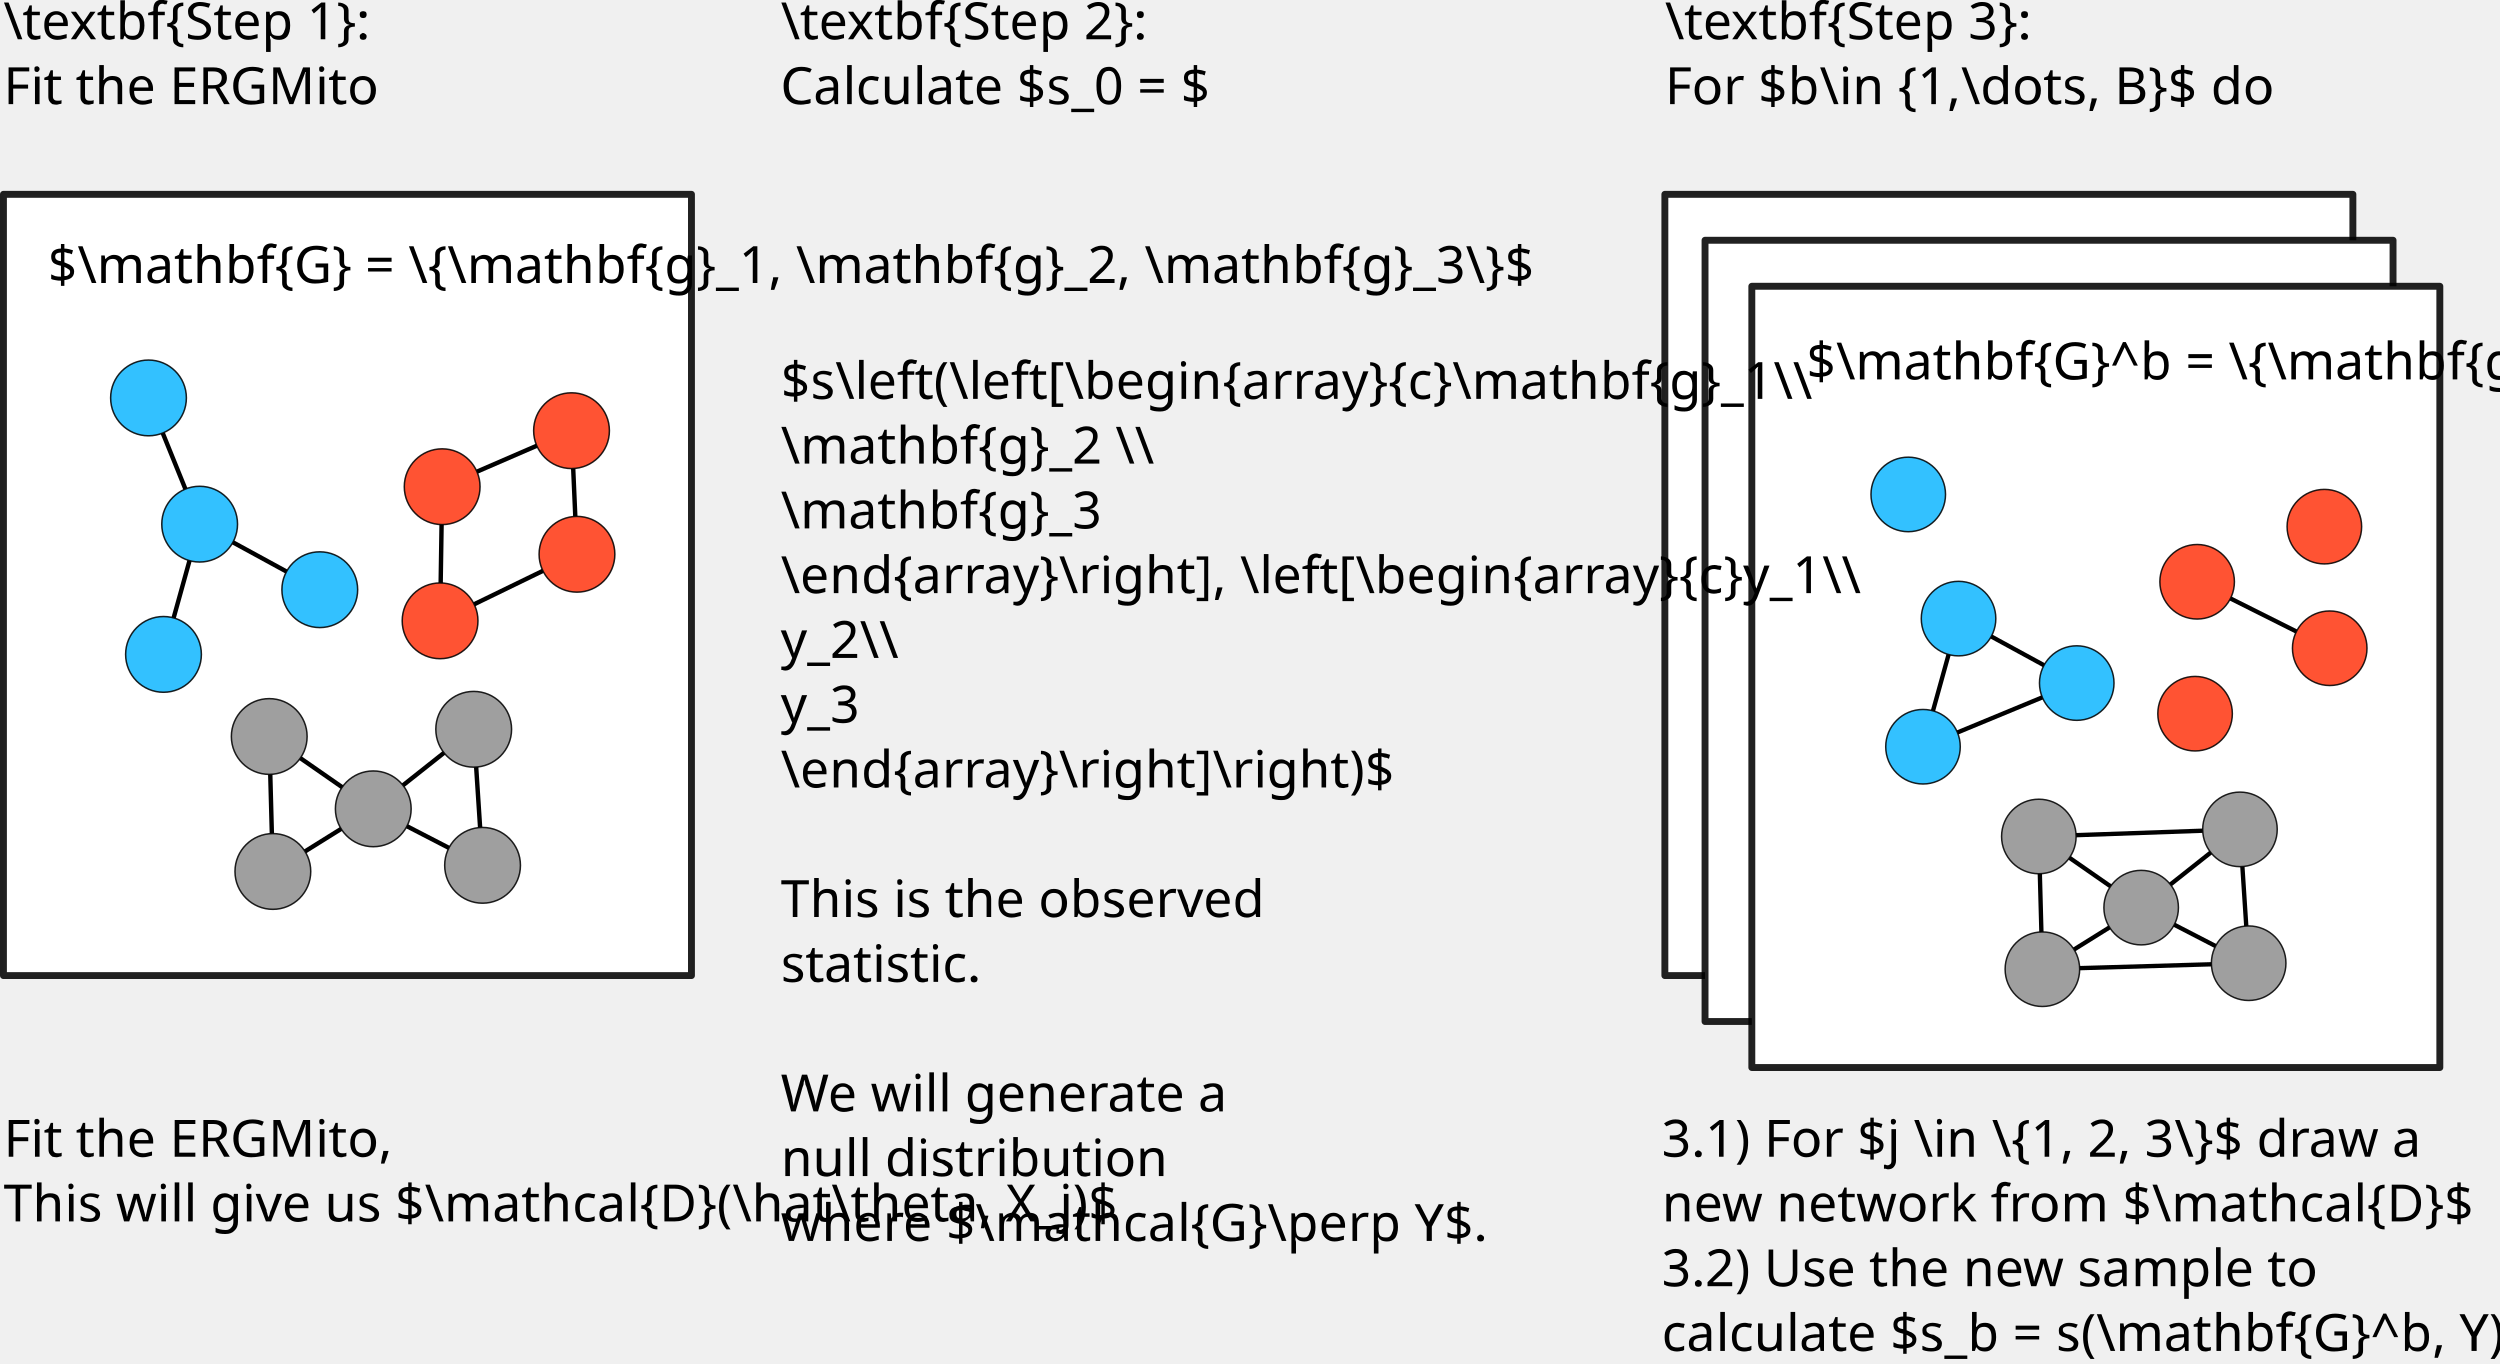
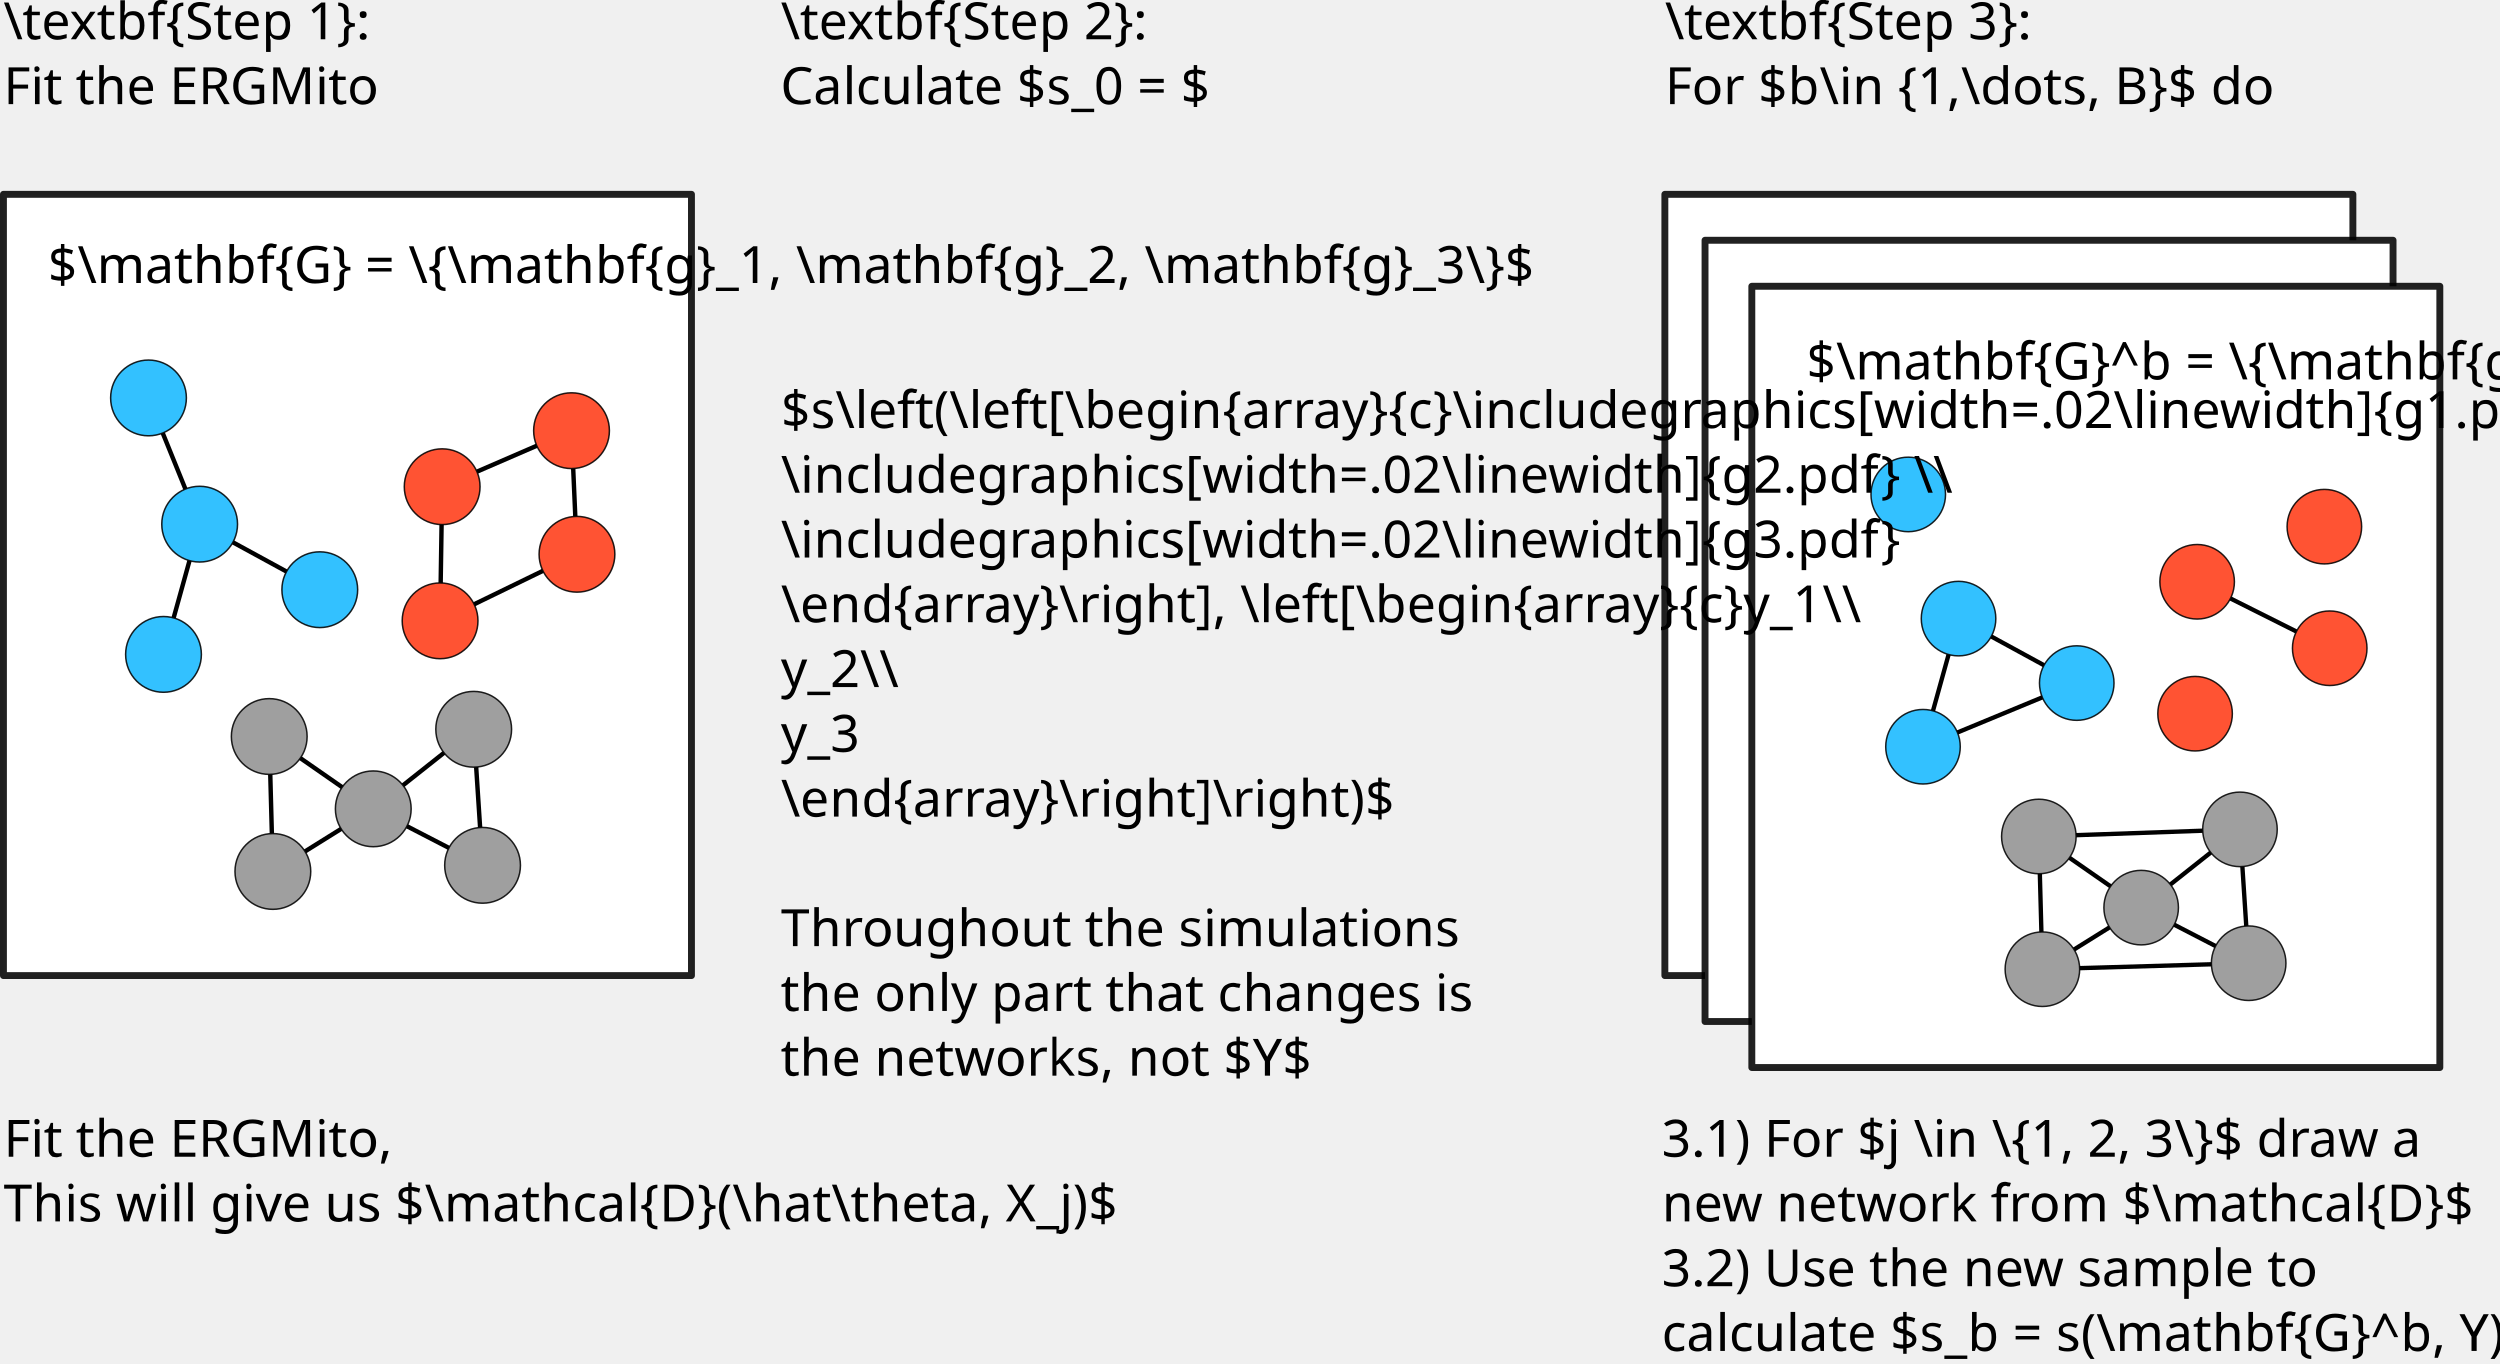
<svg xmlns="http://www.w3.org/2000/svg" xmlns:ns1="http://www.openswatchbook.org/uri/2009/osb" xmlns:xlink="http://www.w3.org/1999/xlink" width="68.08mm" height="37.124mm" viewBox="0 0 68.08 37.124" version="1.1" id="svg8">
  <defs id="defs2">
    <linearGradient id="linearGradient4200">
      <stop style="stop-color:#33ffff;stop-opacity:1;" offset="0" id="stop4196" />
      <stop style="stop-color:#33ffff;stop-opacity:0;" offset="1" id="stop4198" />
    </linearGradient>
    <linearGradient id="linearGradient4176" ns1:paint="solid">
      <stop style="stop-color:#33ffff;stop-opacity:1;" offset="0" id="stop4174" />
    </linearGradient>
    <linearGradient xlink:href="#linearGradient4200" id="linearGradient4204" x1="28.165" y1="83.831" x2="45.306" y2="83.831" gradientUnits="userSpaceOnUse" />
  </defs>
  <g id="layer1" transform="translate(-27.26623,-68.0593)">
    <text xml:space="preserve" style="font-style:normal;font-variant:normal;font-weight:normal;font-stretch:normal;font-size:1.411px;line-height:1.764px;font-family:sans-serif;-inkscape-font-specification:'sans-serif, Normal';font-variant-ligatures:normal;font-variant-caps:normal;font-variant-numeric:normal;font-feature-settings:normal;text-align:start;letter-spacing:0px;word-spacing:0px;writing-mode:lr-tb;text-anchor:start;fill:#000000;fill-opacity:1;stroke:none;stroke-width:0.265px;stroke-linecap:butt;stroke-linejoin:miter;stroke-opacity:1" x="27.365" y="99.558" id="text4604">
      <tspan x="27.365" y="99.558" style="font-style:normal;font-variant:normal;font-weight:normal;font-stretch:normal;font-size:1.411px;line-height:1.764px;font-family:sans-serif;-inkscape-font-specification:'sans-serif, Normal';font-variant-ligatures:normal;font-variant-caps:normal;font-variant-numeric:normal;font-feature-settings:normal;text-align:start;writing-mode:lr-tb;text-anchor:start;stroke-width:0.265px" id="tspan1649">Fit the ERGMito, </tspan>
      <tspan x="27.365" y="101.322" style="font-style:normal;font-variant:normal;font-weight:normal;font-stretch:normal;font-size:1.411px;line-height:1.764px;font-family:sans-serif;-inkscape-font-specification:'sans-serif, Normal';font-variant-ligatures:normal;font-variant-caps:normal;font-variant-numeric:normal;font-feature-settings:normal;text-align:start;writing-mode:lr-tb;text-anchor:start;stroke-width:0.265px" id="tspan1653">This will give us $\mathcal{D}(\hat\theta, X_j)$</tspan>
    </text>
    <text xml:space="preserve" style="font-style:normal;font-variant:normal;font-weight:normal;font-stretch:normal;font-size:1.411px;line-height:1.764px;font-family:sans-serif;-inkscape-font-specification:'sans-serif, Normal';font-variant-ligatures:normal;font-variant-caps:normal;font-variant-numeric:normal;font-feature-settings:normal;text-align:start;letter-spacing:0px;word-spacing:0px;writing-mode:lr-tb;text-anchor:start;fill:#000000;fill-opacity:1;stroke:none;stroke-width:0.265px;stroke-linecap:butt;stroke-linejoin:miter;stroke-opacity:1" x="72.519" y="99.558" id="text4604-4">
      <tspan x="72.519" y="99.558" style="font-style:normal;font-variant:normal;font-weight:normal;font-stretch:normal;font-size:1.411px;line-height:1.764px;font-family:sans-serif;-inkscape-font-specification:'sans-serif, Normal';font-variant-ligatures:normal;font-variant-caps:normal;font-variant-numeric:normal;font-feature-settings:normal;text-align:start;writing-mode:lr-tb;text-anchor:start;stroke-width:0.265px" id="tspan1977">3.1) For $j \in \{1, 2, 3\}$ draw a</tspan>
      <tspan x="72.519" y="101.322" style="font-style:normal;font-variant:normal;font-weight:normal;font-stretch:normal;font-size:1.411px;line-height:1.764px;font-family:sans-serif;-inkscape-font-specification:'sans-serif, Normal';font-variant-ligatures:normal;font-variant-caps:normal;font-variant-numeric:normal;font-feature-settings:normal;text-align:start;writing-mode:lr-tb;text-anchor:start;stroke-width:0.265px" id="tspan1784">new network from $\mathcal{D}$</tspan>
      <tspan x="72.519" y="103.086" style="font-style:normal;font-variant:normal;font-weight:normal;font-stretch:normal;font-size:1.411px;line-height:1.764px;font-family:sans-serif;-inkscape-font-specification:'sans-serif, Normal';font-variant-ligatures:normal;font-variant-caps:normal;font-variant-numeric:normal;font-feature-settings:normal;text-align:start;writing-mode:lr-tb;text-anchor:start;stroke-width:0.265px" id="tspan1981">3.2) Use the new sample to </tspan>
      <tspan x="72.519" y="104.85" style="font-style:normal;font-variant:normal;font-weight:normal;font-stretch:normal;font-size:1.411px;line-height:1.764px;font-family:sans-serif;-inkscape-font-specification:'sans-serif, Normal';font-variant-ligatures:normal;font-variant-caps:normal;font-variant-numeric:normal;font-feature-settings:normal;text-align:start;writing-mode:lr-tb;text-anchor:start;stroke-width:0.265px" id="tspan1979">calculate $s_b = s(\mathbf{G}^b, Y)$</tspan>
    </text>
    <rect style="opacity:1;fill:#ffffff;fill-opacity:1;fill-rule:nonzero;stroke:#000000;stroke-width:0.188;stroke-linejoin:round;stroke-miterlimit:4;stroke-dasharray:none;stroke-dashoffset:0;stroke-opacity:0.868;paint-order:fill markers stroke" id="rect4547-2-4" width="18.736" height="21.275" x="27.36" y="73.351" />
    <g id="g2519" transform="matrix(0.8035431,0,0,0.8035431,7.625637,17.98154)" style="fill:#33c1ff;fill-opacity:1;fill-rule:nonzero">
      <g transform="matrix(0.52395,0,0,0.52395,25.37383,32.83666)" id="network1-1-1-4-7" style="fill:#33c1ff;fill-opacity:1;fill-rule:nonzero">
        <circle style="opacity:1;fill:#33c1ff;fill-opacity:1;fill-rule:nonzero;stroke:#000000;stroke-width:0.099;stroke-linejoin:round;stroke-miterlimit:4;stroke-dasharray:none;stroke-dashoffset:0;stroke-opacity:0.868;paint-order:fill markers stroke" id="path10-8-5-7-4" cx="7.828" cy="82.012" r="2.45" />
        <circle style="opacity:1;fill:#33c1ff;fill-opacity:1;fill-rule:nonzero;stroke:#000000;stroke-width:0.099;stroke-linejoin:round;stroke-miterlimit:4;stroke-dasharray:none;stroke-dashoffset:0;stroke-opacity:0.868;paint-order:fill markers stroke" id="path10-4-9-1-5-0" cx="11.136" cy="90.177" r="2.45" />
        <path style="fill:#33c1ff;fill-opacity:1;fill-rule:nonzero;stroke:#000000;stroke-width:0.286;stroke-linecap:butt;stroke-linejoin:miter;stroke-miterlimit:4;stroke-dasharray:none;stroke-opacity:1" d="m 8.748,84.284 1.468,3.623" id="path4535-3-1-4-6" />
        <circle style="opacity:1;fill:#33c1ff;fill-opacity:1;fill-rule:nonzero;stroke:#000000;stroke-width:0.099;stroke-linejoin:round;stroke-miterlimit:4;stroke-dasharray:none;stroke-dashoffset:0;stroke-opacity:0.868;paint-order:fill markers stroke" id="path10-5-6-0-8-2" cx="8.798" cy="98.601" r="2.45" />
        <path style="fill:#33c1ff;fill-opacity:1;fill-rule:nonzero;stroke:#000000;stroke-width:0.286;stroke-linecap:butt;stroke-linejoin:miter;stroke-miterlimit:4;stroke-dasharray:none;stroke-opacity:1" d="M 10.48,92.539 9.453,96.24" id="path4545-8-8-1-9" />
        <circle style="opacity:1;fill:#33c1ff;fill-opacity:1;fill-rule:nonzero;stroke:#000000;stroke-width:0.099;stroke-linejoin:round;stroke-miterlimit:4;stroke-dasharray:none;stroke-dashoffset:0;stroke-opacity:0.868;paint-order:fill markers stroke" id="path10-5-2-0-5-2-9" cx="18.906" cy="94.416" r="2.45" />
        <path id="path4600-2-0-8-0" d="M 16.755,93.243 13.287,91.351" style="fill:#33c1ff;fill-opacity:1;fill-rule:nonzero;stroke:#000000;stroke-width:0.286;stroke-linecap:butt;stroke-linejoin:miter;stroke-miterlimit:4;stroke-dasharray:none;stroke-opacity:1" />
      </g>
      <g transform="matrix(0.52395,0,0,0.52395,33.55567,35.11042)" id="network1-1-1-7-9-8" style="fill:#ff5333;fill-opacity:1;fill-rule:nonzero">
        <circle style="opacity:1;fill:#ff5333;fill-opacity:1;fill-rule:nonzero;stroke:#000000;stroke-width:0.099;stroke-linejoin:round;stroke-miterlimit:4;stroke-dasharray:none;stroke-dashoffset:0;stroke-opacity:0.868;paint-order:fill markers stroke" id="path10-8-5-4-6-3" cx="11.207" cy="83.415" r="2.45" />
        <circle style="opacity:1;fill:#ff5333;fill-opacity:1;fill-rule:nonzero;stroke:#000000;stroke-width:0.099;stroke-linejoin:round;stroke-miterlimit:4;stroke-dasharray:none;stroke-dashoffset:0;stroke-opacity:0.868;paint-order:fill markers stroke" id="path10-4-9-1-3-8-1" cx="11.072" cy="92.09" r="2.45" />
        <path style="fill:#ff5333;fill-opacity:1;fill-rule:nonzero;stroke:#000000;stroke-width:0.286;stroke-linecap:butt;stroke-linejoin:miter;stroke-miterlimit:4;stroke-dasharray:none;stroke-opacity:1" d="m 11.169,85.865 -0.059,3.775" id="path4535-3-1-0-0-1" />
        <circle style="opacity:1;fill:#ff5333;fill-opacity:1;fill-rule:nonzero;stroke:#000000;stroke-width:0.099;stroke-linejoin:round;stroke-miterlimit:4;stroke-dasharray:none;stroke-dashoffset:0;stroke-opacity:0.868;paint-order:fill markers stroke" id="path10-5-6-0-3-2-0" cx="19.574" cy="79.791" r="2.45" />
        <circle style="opacity:1;fill:#ff5333;fill-opacity:1;fill-rule:nonzero;stroke:#000000;stroke-width:0.099;stroke-linejoin:round;stroke-miterlimit:4;stroke-dasharray:none;stroke-dashoffset:0;stroke-opacity:0.868;paint-order:fill markers stroke" id="path10-5-2-0-5-9-1-3" cx="19.926" cy="87.785" r="2.45" />
        <path id="path4600-2-0-2-0-4" d="m 17.722,88.857 -4.447,2.162" style="fill:#ff5333;fill-opacity:1;fill-rule:nonzero;stroke:#000000;stroke-width:0.286;stroke-linecap:butt;stroke-linejoin:miter;stroke-miterlimit:4;stroke-dasharray:none;stroke-opacity:1" />
        <path id="path140-5-0" d="m 13.456,82.441 3.87,-1.676" style="fill:#ff5333;fill-opacity:1;fill-rule:nonzero;stroke:#000000;stroke-width:0.286;stroke-linecap:butt;stroke-linejoin:miter;stroke-miterlimit:4;stroke-dasharray:none;stroke-opacity:1" />
        <path id="path144-1-3" d="M 19.818,85.337 19.682,82.239" style="fill:#ff5333;fill-opacity:1;fill-rule:nonzero;stroke:#000000;stroke-width:0.286;stroke-linecap:butt;stroke-linejoin:miter;stroke-miterlimit:4;stroke-dasharray:none;stroke-opacity:1" />
      </g>
      <g transform="matrix(0.52395,0,0,0.52395,22.24248,44.77321)" id="network1-1-1-7-5-1-9" style="fill:#9f9f9f;fill-opacity:1;fill-rule:nonzero">
        <circle style="opacity:1;fill:#9f9f9f;fill-opacity:1;fill-rule:nonzero;stroke:#000000;stroke-width:0.099;stroke-linejoin:round;stroke-miterlimit:4;stroke-dasharray:none;stroke-dashoffset:0;stroke-opacity:0.868;paint-order:fill markers stroke" id="path10-4-9-1-3-0-8-9" cx="21.848" cy="89.859" r="2.45" />
        <circle style="opacity:1;fill:#9f9f9f;fill-opacity:1;fill-rule:nonzero;stroke:#000000;stroke-width:0.099;stroke-linejoin:round;stroke-miterlimit:4;stroke-dasharray:none;stroke-dashoffset:0;stroke-opacity:0.868;paint-order:fill markers stroke" id="path10-5-6-0-3-5-5-6" cx="21.614" cy="81.13" r="2.45" />
        <circle style="opacity:1;fill:#9f9f9f;fill-opacity:1;fill-rule:nonzero;stroke:#000000;stroke-width:0.099;stroke-linejoin:round;stroke-miterlimit:4;stroke-dasharray:none;stroke-dashoffset:0;stroke-opacity:0.868;paint-order:fill markers stroke" id="path10-5-2-0-5-9-0-0-9" cx="28.343" cy="85.808" r="2.45" />
        <path id="path4600-2-0-2-6-6-3" d="m 26.264,87.105 -2.336,1.457" style="fill:#9f9f9f;fill-opacity:1;fill-rule:nonzero;stroke:#000000;stroke-width:0.286;stroke-linecap:butt;stroke-linejoin:miter;stroke-miterlimit:4;stroke-dasharray:none;stroke-opacity:1" />
        <path id="path144-6-4-3" d="M 26.331,84.409 23.626,82.529" style="fill:#9f9f9f;fill-opacity:1;fill-rule:nonzero;stroke:#000000;stroke-width:0.286;stroke-linecap:butt;stroke-linejoin:miter;stroke-miterlimit:4;stroke-dasharray:none;stroke-opacity:1" />
        <circle style="opacity:1;fill:#9f9f9f;fill-opacity:1;fill-rule:nonzero;stroke:#000000;stroke-width:0.099;stroke-linejoin:round;stroke-miterlimit:4;stroke-dasharray:none;stroke-dashoffset:0;stroke-opacity:0.868;paint-order:fill markers stroke" id="path10-8-5-4-1-6-8" cx="34.838" cy="80.663" r="2.45" />
        <circle style="opacity:1;fill:#9f9f9f;fill-opacity:1;fill-rule:nonzero;stroke:#000000;stroke-width:0.099;stroke-linejoin:round;stroke-miterlimit:4;stroke-dasharray:none;stroke-dashoffset:0;stroke-opacity:0.868;paint-order:fill markers stroke" id="path10-8-5-4-1-5-2-0" cx="35.412" cy="89.462" r="2.45" />
        <path id="path1138-5-5" d="m 21.68,83.579 0.103,3.83" style="fill:#9f9f9f;fill-opacity:1;fill-rule:nonzero;stroke:#000000;stroke-width:0.286;stroke-linecap:butt;stroke-linejoin:miter;stroke-miterlimit:4;stroke-dasharray:none;stroke-opacity:1" />
        <path id="path1140-8-6" d="m 34.998,83.108 0.255,3.909" style="fill:#9f9f9f;fill-opacity:1;fill-rule:nonzero;stroke:#000000;stroke-width:0.286;stroke-linecap:butt;stroke-linejoin:miter;stroke-miterlimit:4;stroke-dasharray:none;stroke-opacity:1" />
        <path id="path1142-6-6" d="m 30.52,86.933 2.716,1.403" style="fill:#9f9f9f;fill-opacity:1;fill-rule:nonzero;stroke:#000000;stroke-width:0.286;stroke-linecap:butt;stroke-linejoin:miter;stroke-miterlimit:4;stroke-dasharray:none;stroke-opacity:1" />
        <path id="path1144-2-4" d="M 30.264,84.287 32.918,82.184" style="fill:#9f9f9f;fill-opacity:1;fill-rule:nonzero;stroke:#000000;stroke-width:0.286;stroke-linecap:butt;stroke-linejoin:miter;stroke-miterlimit:4;stroke-dasharray:none;stroke-opacity:1" />
      </g>
    </g>
    <g id="g290-2" transform="translate(21.77274,35.26325)" />
    <g id="g194" transform="translate(19.04079,1.408095)">
      <rect style="opacity:1;fill:#ffffff;fill-opacity:1;fill-rule:nonzero;stroke:#000000;stroke-width:0.188;stroke-linejoin:round;stroke-miterlimit:4;stroke-dasharray:none;stroke-dashoffset:0;stroke-opacity:0.868;paint-order:fill markers stroke" id="rect4547-2-0" width="18.736" height="21.275" x="53.563" y="71.943" />
      <rect style="opacity:1;fill:#ffffff;fill-opacity:1;fill-rule:nonzero;stroke:#000000;stroke-width:0.188;stroke-linejoin:round;stroke-miterlimit:4;stroke-dasharray:none;stroke-dashoffset:0;stroke-opacity:0.868;paint-order:fill markers stroke" id="rect4547-2-0-0" width="18.736" height="21.275" x="54.657" y="73.194" />
      <rect style="opacity:1;fill:#ffffff;fill-opacity:1;fill-rule:nonzero;stroke:#000000;stroke-width:0.188;stroke-linejoin:round;stroke-miterlimit:4;stroke-dasharray:none;stroke-dashoffset:0;stroke-opacity:0.868;paint-order:fill markers stroke" id="rect4547-2-0-4" width="18.736" height="21.275" x="55.931" y="74.447" />
    </g>
    <g id="g2485" transform="matrix(0.7904192,0,0,0.7904192,21.68929,19.85411)" style="fill:#ff5333;fill-opacity:1">
      <g transform="translate(29.50727,-30.46917)" id="g1227" style="fill:#9f9f9f;fill-opacity:1">
        <circle style="opacity:1;fill:#9f9f9f;fill-opacity:1;fill-rule:nonzero;stroke:#000000;stroke-width:0.052;stroke-linejoin:round;stroke-miterlimit:4;stroke-dasharray:none;stroke-dashoffset:0;stroke-opacity:0.868;paint-order:fill markers stroke" id="path10-4-9-1-3-0-8-9-8" cx="47.914" cy="124.848" r="1.284" />
        <circle style="opacity:1;fill:#9f9f9f;fill-opacity:1;fill-rule:nonzero;stroke:#000000;stroke-width:0.052;stroke-linejoin:round;stroke-miterlimit:4;stroke-dasharray:none;stroke-dashoffset:0;stroke-opacity:0.868;paint-order:fill markers stroke" id="path10-5-6-0-3-5-5-6-0" cx="47.792" cy="120.275" r="1.284" />
        <circle style="opacity:1;fill:#9f9f9f;fill-opacity:1;fill-rule:nonzero;stroke:#000000;stroke-width:0.052;stroke-linejoin:round;stroke-miterlimit:4;stroke-dasharray:none;stroke-dashoffset:0;stroke-opacity:0.868;paint-order:fill markers stroke" id="path10-5-2-0-5-9-0-0-9-5" cx="51.317" cy="122.726" r="1.284" />
        <path id="path4600-2-0-2-6-6-3-6" d="m 50.228,123.406 -1.224,0.763" style="fill:#9f9f9f;fill-opacity:1;fill-rule:evenodd;stroke:#000000;stroke-width:0.15;stroke-linecap:butt;stroke-linejoin:miter;stroke-miterlimit:4;stroke-dasharray:none;stroke-opacity:1" />
        <path id="path144-6-4-3-6" d="M 50.263,121.993 48.846,121.008" style="fill:#9f9f9f;fill-opacity:1;fill-rule:evenodd;stroke:#000000;stroke-width:0.15;stroke-linecap:butt;stroke-linejoin:miter;stroke-miterlimit:4;stroke-dasharray:none;stroke-opacity:1" />
        <circle style="opacity:1;fill:#9f9f9f;fill-opacity:1;fill-rule:nonzero;stroke:#000000;stroke-width:0.052;stroke-linejoin:round;stroke-miterlimit:4;stroke-dasharray:none;stroke-dashoffset:0;stroke-opacity:0.868;paint-order:fill markers stroke" id="path10-8-5-4-1-6-8-4" cx="54.721" cy="120.03" r="1.284" />
        <circle style="opacity:1;fill:#9f9f9f;fill-opacity:1;fill-rule:nonzero;stroke:#000000;stroke-width:0.052;stroke-linejoin:round;stroke-miterlimit:4;stroke-dasharray:none;stroke-dashoffset:0;stroke-opacity:0.868;paint-order:fill markers stroke" id="path10-8-5-4-1-5-2-0-0" cx="55.021" cy="124.641" r="1.284" />
        <path id="path1138-5-5-0" d="m 47.826,121.558 0.054,2.007" style="fill:#9f9f9f;fill-opacity:1;fill-rule:evenodd;stroke:#000000;stroke-width:0.15;stroke-linecap:butt;stroke-linejoin:miter;stroke-miterlimit:4;stroke-dasharray:none;stroke-opacity:1" />
        <path id="path1140-8-6-4" d="m 54.804,121.311 0.134,2.048" style="fill:#9f9f9f;fill-opacity:1;fill-rule:evenodd;stroke:#000000;stroke-width:0.15;stroke-linecap:butt;stroke-linejoin:miter;stroke-miterlimit:4;stroke-dasharray:none;stroke-opacity:1" />
        <path id="path1142-6-6-6" d="m 52.458,123.316 1.423,0.735" style="fill:#9f9f9f;fill-opacity:1;fill-rule:evenodd;stroke:#000000;stroke-width:0.15;stroke-linecap:butt;stroke-linejoin:miter;stroke-miterlimit:4;stroke-dasharray:none;stroke-opacity:1" />
        <path id="path1144-2-4-2" d="m 52.324,121.929 1.391,-1.102" style="fill:#9f9f9f;fill-opacity:1;fill-rule:evenodd;stroke:#000000;stroke-width:0.15;stroke-linecap:butt;stroke-linejoin:miter;stroke-miterlimit:4;stroke-dasharray:none;stroke-opacity:1" />
        <path style="fill:#9f9f9f;fill-opacity:1;fill-rule:evenodd;stroke:#000000;stroke-width:0.15;stroke-linecap:butt;stroke-linejoin:miter;stroke-miterlimit:4;stroke-dasharray:none;stroke-opacity:1" d="m 49.075,120.23 4.363,-0.154" id="path395" />
        <path style="fill:#9f9f9f;fill-opacity:1;fill-rule:evenodd;stroke:#000000;stroke-width:0.15;stroke-linecap:butt;stroke-linejoin:miter;stroke-miterlimit:4;stroke-dasharray:none;stroke-opacity:1" d="m 49.198,124.811 4.54,-0.133" id="path399" />
      </g>
      <g transform="translate(30.3759,-27.99155)" id="g1245" style="fill:#33c1ff;fill-opacity:1">
        <circle style="opacity:1;fill:#33c1ff;fill-opacity:1;fill-rule:nonzero;stroke:#000000;stroke-width:0.052;stroke-linejoin:round;stroke-miterlimit:4;stroke-dasharray:none;stroke-dashoffset:0;stroke-opacity:0.868;paint-order:fill markers stroke" id="path10-8-5-7-4-9" cx="42.424" cy="106.013" r="1.284" />
        <circle style="opacity:1;fill:#33c1ff;fill-opacity:1;fill-rule:nonzero;stroke:#000000;stroke-width:0.052;stroke-linejoin:round;stroke-miterlimit:4;stroke-dasharray:none;stroke-dashoffset:0;stroke-opacity:0.868;paint-order:fill markers stroke" id="path10-4-9-1-5-0-0" cx="44.157" cy="110.291" r="1.284" />
        <circle style="opacity:1;fill:#33c1ff;fill-opacity:1;fill-rule:nonzero;stroke:#000000;stroke-width:0.052;stroke-linejoin:round;stroke-miterlimit:4;stroke-dasharray:none;stroke-dashoffset:0;stroke-opacity:0.868;paint-order:fill markers stroke" id="path10-5-6-0-8-2-1" cx="42.932" cy="114.705" r="1.284" />
        <path style="fill:#33c1ff;fill-opacity:1;fill-rule:evenodd;stroke:#000000;stroke-width:0.15;stroke-linecap:butt;stroke-linejoin:miter;stroke-miterlimit:4;stroke-dasharray:none;stroke-opacity:1" d="m 43.814,111.529 -0.538,1.939" id="path4545-8-8-1-9-3" />
        <circle style="opacity:1;fill:#33c1ff;fill-opacity:1;fill-rule:nonzero;stroke:#000000;stroke-width:0.052;stroke-linejoin:round;stroke-miterlimit:4;stroke-dasharray:none;stroke-dashoffset:0;stroke-opacity:0.868;paint-order:fill markers stroke" id="path10-5-2-0-5-2-9-1" cx="48.229" cy="112.512" r="1.284" />
        <path id="path4600-2-0-8-0-1" d="m 47.101,111.898 -1.817,-0.991" style="fill:#33c1ff;fill-opacity:1;fill-rule:evenodd;stroke:#000000;stroke-width:0.15;stroke-linecap:butt;stroke-linejoin:miter;stroke-miterlimit:4;stroke-dasharray:none;stroke-opacity:1" />
        <path style="fill:#33c1ff;fill-opacity:1;fill-rule:evenodd;stroke:#000000;stroke-width:0.15;stroke-linecap:butt;stroke-linejoin:miter;stroke-miterlimit:4;stroke-dasharray:none;stroke-opacity:1" d="m 44.119,114.214 2.924,-1.21" id="path1236" />
      </g>
      <g transform="translate(30.3759,-27.99155)" id="g1265" style="fill:#ff5333;fill-opacity:1">
        <circle style="opacity:1;fill:#ff5333;fill-opacity:1;fill-rule:nonzero;stroke:#000000;stroke-width:0.052;stroke-linejoin:round;stroke-miterlimit:4;stroke-dasharray:none;stroke-dashoffset:0;stroke-opacity:0.868;paint-order:fill markers stroke" id="path10-8-5-4-6-3-4" cx="52.377" cy="109.022" r="1.284" />
        <circle style="opacity:1;fill:#ff5333;fill-opacity:1;fill-rule:nonzero;stroke:#000000;stroke-width:0.052;stroke-linejoin:round;stroke-miterlimit:4;stroke-dasharray:none;stroke-dashoffset:0;stroke-opacity:0.868;paint-order:fill markers stroke" id="path10-4-9-1-3-8-1-0" cx="52.306" cy="113.567" r="1.284" />
        <circle style="opacity:1;fill:#ff5333;fill-opacity:1;fill-rule:nonzero;stroke:#000000;stroke-width:0.052;stroke-linejoin:round;stroke-miterlimit:4;stroke-dasharray:none;stroke-dashoffset:0;stroke-opacity:0.868;paint-order:fill markers stroke" id="path10-5-6-0-3-2-0-9" cx="56.76" cy="107.123" r="1.284" />
        <circle style="opacity:1;fill:#ff5333;fill-opacity:1;fill-rule:nonzero;stroke:#000000;stroke-width:0.052;stroke-linejoin:round;stroke-miterlimit:4;stroke-dasharray:none;stroke-dashoffset:0;stroke-opacity:0.868;paint-order:fill markers stroke" id="path10-5-2-0-5-9-1-3-1" cx="56.945" cy="111.312" r="1.284" />
        <path style="fill:#ff5333;fill-opacity:1;fill-rule:evenodd;stroke:#000000;stroke-width:0.15;stroke-linecap:butt;stroke-linejoin:miter;stroke-miterlimit:4;stroke-dasharray:none;stroke-opacity:1" d="m 53.524,109.597 2.273,1.139" id="path1257" />
      </g>
    </g>
    <text xml:space="preserve" style="font-style:normal;font-variant:normal;font-weight:normal;font-stretch:normal;font-size:1.411px;line-height:125%;font-family:sans-serif;-inkscape-font-specification:'sans-serif, Normal';font-variant-ligatures:normal;font-variant-caps:normal;font-variant-numeric:normal;font-feature-settings:normal;text-align:start;letter-spacing:0px;word-spacing:0px;writing-mode:lr-tb;text-anchor:start;fill:#000000;fill-opacity:1;stroke:none;stroke-width:0.265px;stroke-linecap:butt;stroke-linejoin:miter;stroke-opacity:1" x="72.604" y="69.131" id="text1788">
      <tspan id="tspan1818" x="72.604" y="69.131">\textbf{Step 3}:</tspan>
      <tspan id="tspan1820" x="72.604" y="70.895">For $b\in {1,\dots, B}$ do</tspan>
    </text>
    <text xml:space="preserve" style="font-style:normal;font-variant:normal;font-weight:normal;font-stretch:normal;font-size:1.411px;line-height:125%;font-family:sans-serif;-inkscape-font-specification:'sans-serif, Normal';font-variant-ligatures:normal;font-variant-caps:normal;font-variant-numeric:normal;font-feature-settings:normal;text-align:start;letter-spacing:0px;word-spacing:0px;writing-mode:lr-tb;text-anchor:start;fill:#000000;fill-opacity:1;stroke:none;stroke-width:0.265px;stroke-linecap:butt;stroke-linejoin:miter;stroke-opacity:1" x="27.36" y="69.131" id="text1788-5">
      <tspan id="tspan1814" x="27.36" y="69.131">\textbf{Step 1}:</tspan>
      <tspan id="tspan1816" x="27.36" y="70.895">Fit the ERGMito</tspan>
    </text>
    <text xml:space="preserve" style="font-style:normal;font-variant:normal;font-weight:normal;font-stretch:normal;font-size:1.411px;line-height:125%;font-family:sans-serif;-inkscape-font-specification:'sans-serif, Normal';font-variant-ligatures:normal;font-variant-caps:normal;font-variant-numeric:normal;font-feature-settings:normal;text-align:start;letter-spacing:0px;word-spacing:0px;writing-mode:lr-tb;text-anchor:start;fill:#000000;fill-opacity:1;stroke:none;stroke-width:0.265px;stroke-linecap:butt;stroke-linejoin:miter;stroke-opacity:1" x="48.527" y="69.131" id="text1788-5-8">
      <tspan style="stroke-width:0.265px" id="tspan1814-6" x="48.527" y="69.131">\textbf{Step 2}:</tspan>
      <tspan style="stroke-width:0.265px" id="tspan1816-0" x="48.527" y="70.895">Calculate $s_0 = $</tspan>
    </text>
    <text xml:space="preserve" style="font-style:normal;font-variant:normal;font-weight:normal;font-stretch:normal;font-size:1.411px;line-height:125%;font-family:sans-serif;-inkscape-font-specification:'sans-serif, Normal';font-variant-ligatures:normal;font-variant-caps:normal;font-variant-numeric:normal;font-feature-settings:normal;text-align:start;letter-spacing:0px;word-spacing:0px;writing-mode:lr-tb;text-anchor:start;fill:#000000;fill-opacity:1;stroke:none;stroke-width:0.265px;stroke-linecap:butt;stroke-linejoin:miter;stroke-opacity:1" x="28.566" y="75.767" id="text1788-5-5">
      <tspan style="stroke-width:0.265px" id="tspan1816-5" x="28.566" y="75.767">$\mathbf{G} = \{\mathbf{g}_1, \mathbf{g}_2, \mathbf{g}_3\}$</tspan>
    </text>
    <text xml:space="preserve" style="font-style:normal;font-variant:normal;font-weight:normal;font-stretch:normal;font-size:1.411px;line-height:125%;font-family:sans-serif;-inkscape-font-specification:'sans-serif, Normal';font-variant-ligatures:normal;font-variant-caps:normal;font-variant-numeric:normal;font-feature-settings:normal;text-align:start;letter-spacing:0px;word-spacing:0px;writing-mode:lr-tb;text-anchor:start;fill:#000000;fill-opacity:1;stroke:none;stroke-width:0.265px;stroke-linecap:butt;stroke-linejoin:miter;stroke-opacity:1" x="76.456" y="78.392" id="text1788-5-5-3">
      <tspan style="stroke-width:0.265px" id="tspan1816-5-1" x="76.456" y="78.392">$\mathbf{G}^b = \{\mathbf{g}_1^b, \mathbf{g}_2^b, \mathbf{g}_3^b\}$</tspan>
    </text>
-     <text xml:space="preserve" style="font-style:normal;font-variant:normal;font-weight:normal;font-stretch:normal;font-size:1.411px;line-height:125%;font-family:sans-serif;-inkscape-font-specification:'sans-serif, Normal';font-variant-ligatures:normal;font-variant-caps:normal;font-variant-numeric:normal;font-feature-settings:normal;text-align:start;letter-spacing:0px;word-spacing:0px;writing-mode:lr-tb;text-anchor:start;fill:#000000;fill-opacity:1;stroke:none;stroke-width:0.265px;stroke-linecap:butt;stroke-linejoin:miter;stroke-opacity:1" x="48.527" y="78.921" id="text1788-5-8-2">
-       <tspan style="stroke-width:0.265px" x="48.527" y="78.921" id="tspan4227">$s\left(\left[\begin{array}{c}\mathbf{g}_1\\</tspan>
-       <tspan style="stroke-width:0.265px" x="48.527" y="80.685" id="tspan4229">\mathbf{g}_2 \\</tspan>
-       <tspan style="stroke-width:0.265px" x="48.527" y="82.449" id="tspan4231">\mathbf{g}_3</tspan>
-       <tspan style="stroke-width:0.265px" x="48.527" y="84.213" id="tspan4235">\end{array}\right], \left[\begin{array}{c}y_1\\</tspan>
-       <tspan style="stroke-width:0.265px" x="48.527" y="85.977" id="tspan4239">y_2\\</tspan>
-       <tspan style="stroke-width:0.265px" x="48.527" y="87.74" id="tspan4237">y_3</tspan>
-       <tspan style="stroke-width:0.265px" x="48.527" y="89.504" id="tspan4245">\end{array}\right]\right)$</tspan>
-       <tspan style="stroke-width:0.265px" x="48.527" y="91.268" id="tspan2585" />
-       <tspan style="stroke-width:0.265px" x="48.527" y="93.032" id="tspan2587">This is the observed</tspan>
-       <tspan style="stroke-width:0.265px" x="48.527" y="94.796" id="tspan2589">statistic.</tspan>
-       <tspan style="stroke-width:0.265px" x="48.527" y="96.56" id="tspan2591" />
-       <tspan style="stroke-width:0.265px" x="48.527" y="98.324" id="tspan2593">We will generate a</tspan>
-       <tspan style="stroke-width:0.265px" x="48.527" y="100.088" id="tspan2595">null distribution</tspan>
-       <tspan style="stroke-width:0.265px" x="48.527" y="101.852" id="tspan2597">where $\mathcal{G}\perp Y$.</tspan>
+     <text xml:space="preserve" style="font-style:normal;font-variant:normal;font-weight:normal;font-stretch:normal;font-size:1.411px;line-height:125%;font-family:sans-serif;-inkscape-font-specification:'sans-serif, Normal';font-variant-ligatures:normal;font-variant-caps:normal;font-variant-numeric:normal;font-feature-settings:normal;text-align:start;letter-spacing:0px;word-spacing:0px;writing-mode:lr-tb;text-anchor:start;fill:#000000;fill-opacity:1;stroke:none;stroke-width:0.265px;stroke-linecap:butt;stroke-linejoin:miter;stroke-opacity:1" x="48.531" y="79.715" id="text1788-5-8-2">
+       <tspan style="stroke-width:0.265px" x="48.531" y="79.715" id="tspan4227">$s\left(\left[\begin{array}{c}\includegraphics[width=.02\linewidth]{g1.pdf}\\</tspan>
+       <tspan style="stroke-width:0.265px" x="48.531" y="81.479" id="tspan4229">\includegraphics[width=.02\linewidth]{g2.pdf} \\</tspan>
+       <tspan style="stroke-width:0.265px" x="48.531" y="83.243" id="tspan4231">\includegraphics[width=.02\linewidth]{g3.pdf}</tspan>
+       <tspan style="stroke-width:0.265px" x="48.531" y="85.006" id="tspan4235">\end{array}\right], \left[\begin{array}{c}y_1\\</tspan>
+       <tspan style="stroke-width:0.265px" x="48.531" y="86.77" id="tspan4239">y_2\\</tspan>
+       <tspan style="stroke-width:0.265px" x="48.531" y="88.534" id="tspan4237">y_3</tspan>
+       <tspan style="stroke-width:0.265px" x="48.531" y="90.298" id="tspan2597">\end{array}\right]\right)$</tspan>
+       <tspan style="stroke-width:0.265px" x="48.531" y="92.062" id="tspan991" />
+       <tspan style="stroke-width:0.265px" x="48.531" y="93.826" id="tspan1011">Throughout the simulations</tspan>
+       <tspan style="stroke-width:0.265px" x="48.531" y="95.59" id="tspan993">the only part that changes is</tspan>
+       <tspan style="stroke-width:0.265px" x="48.531" y="97.354" id="tspan1007">the networks, not $Y$</tspan>
    </text>
  </g>
</svg>
